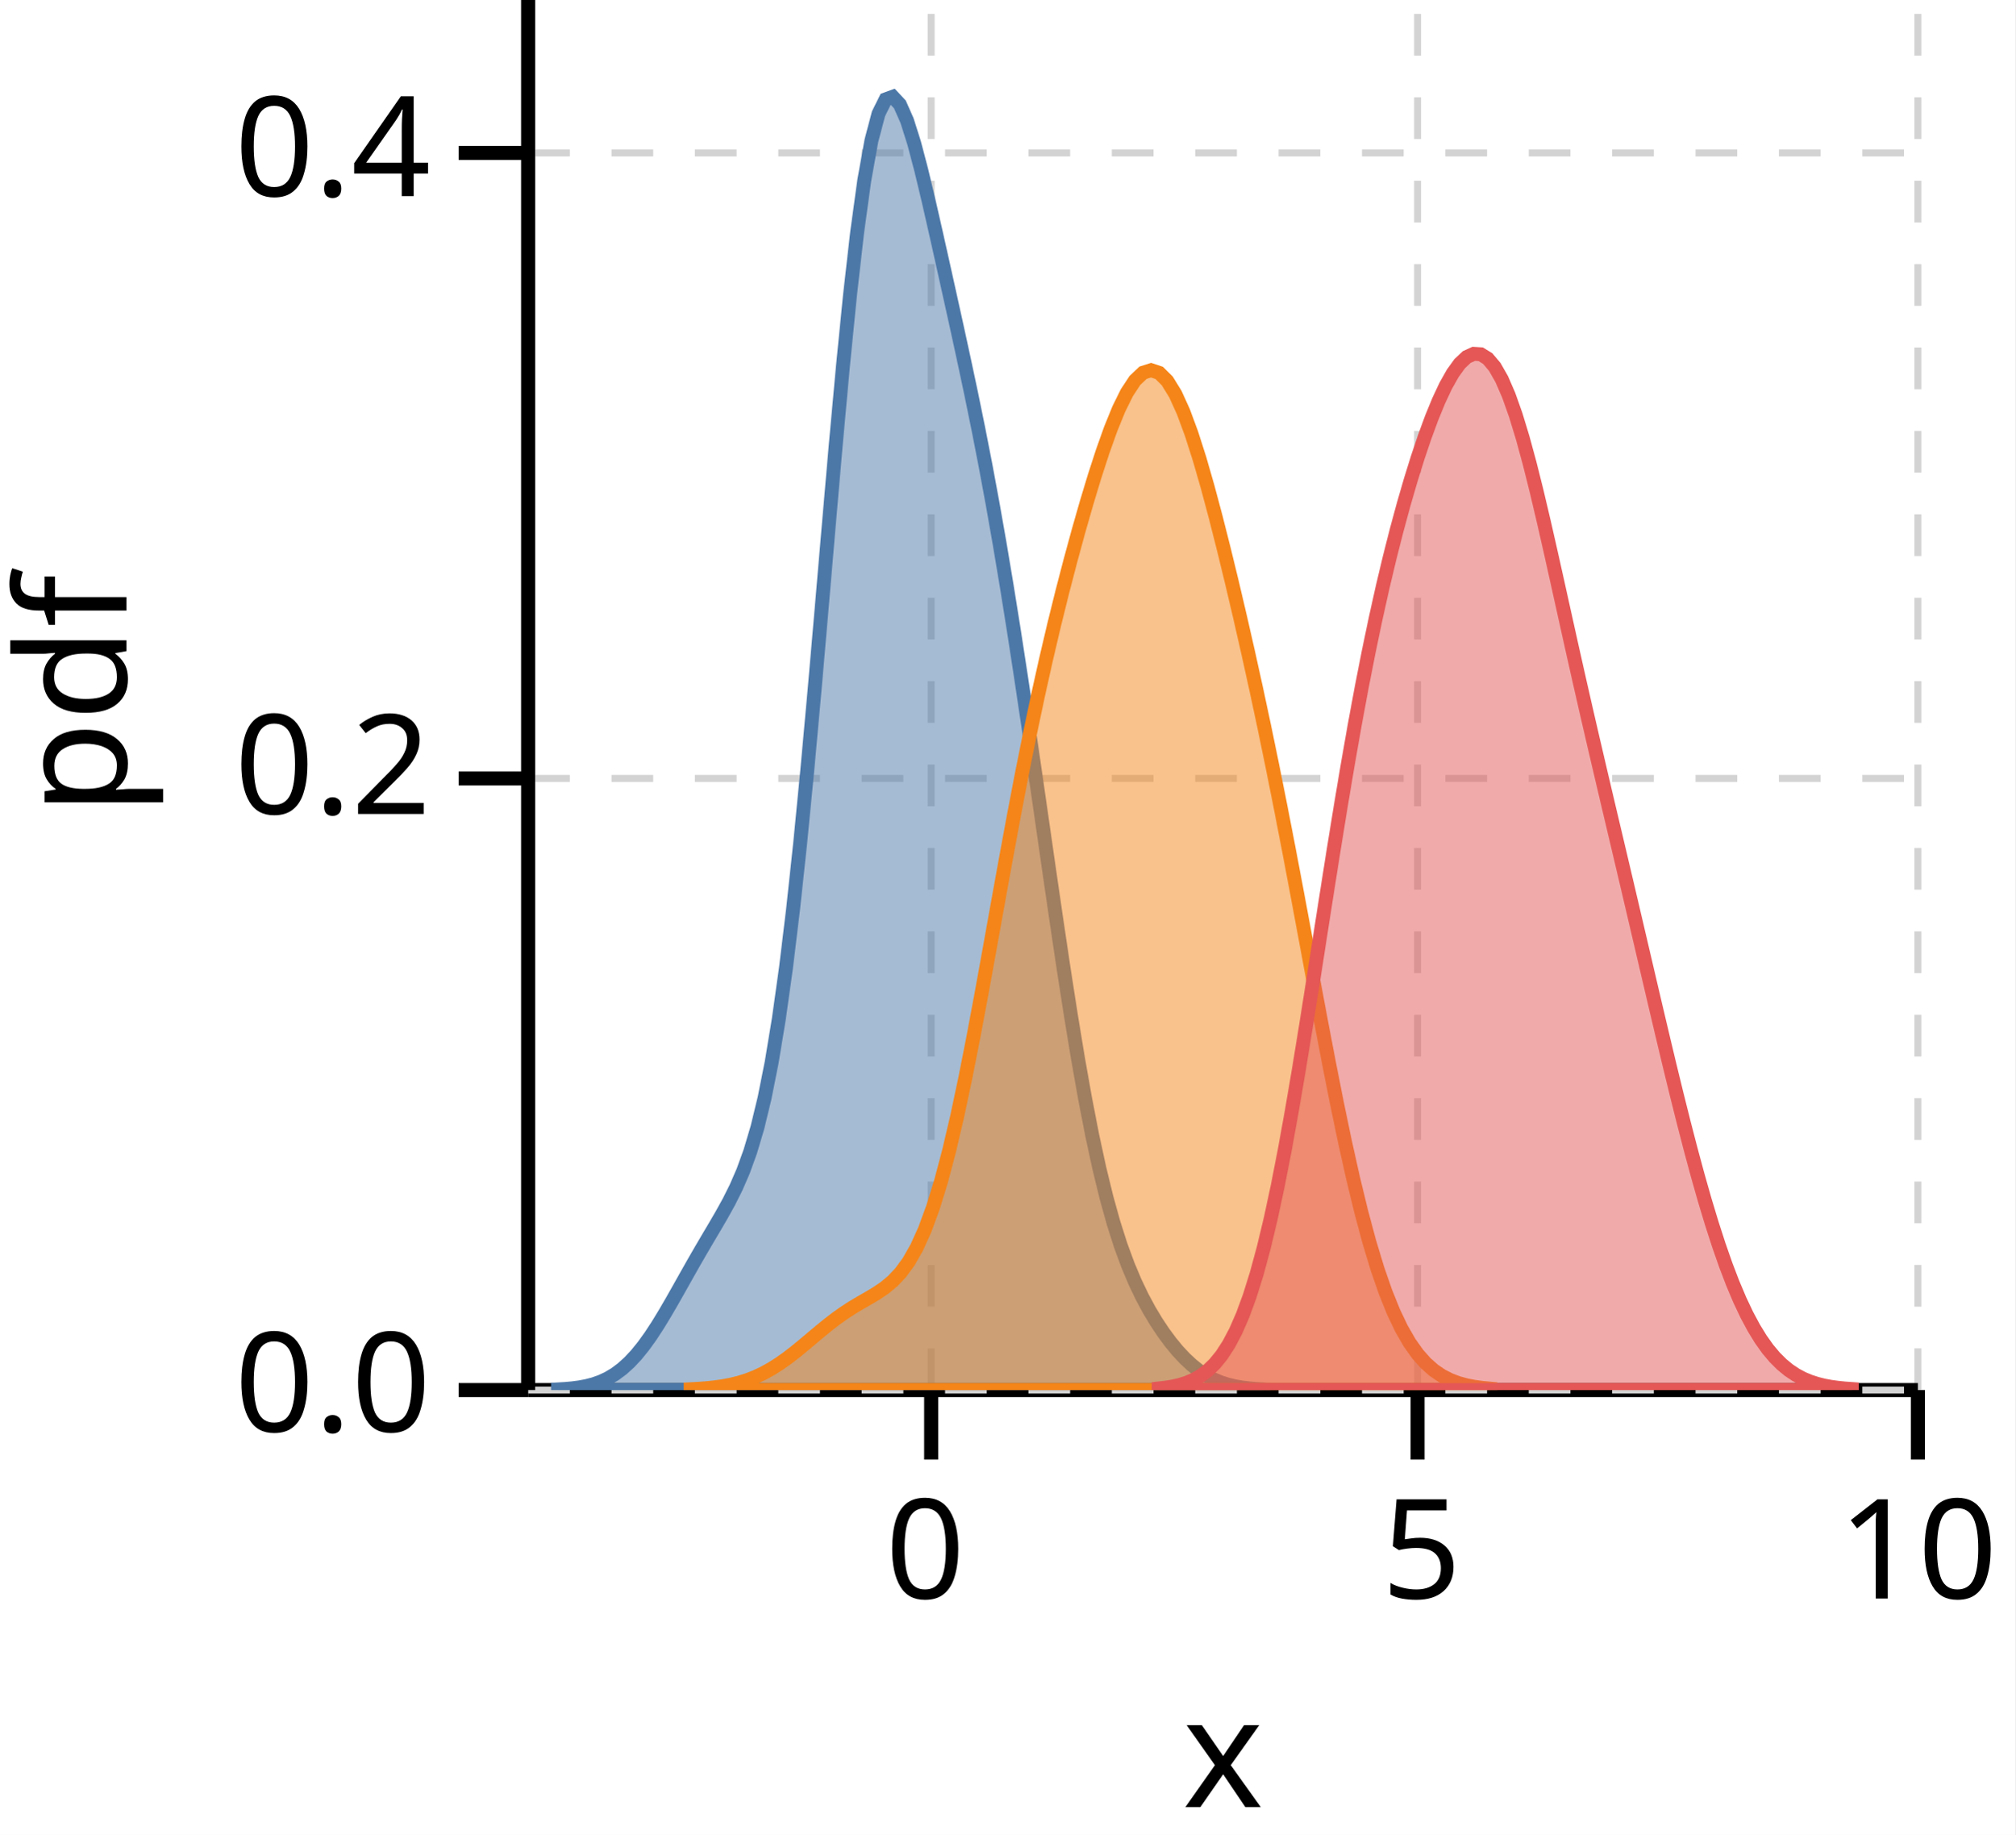
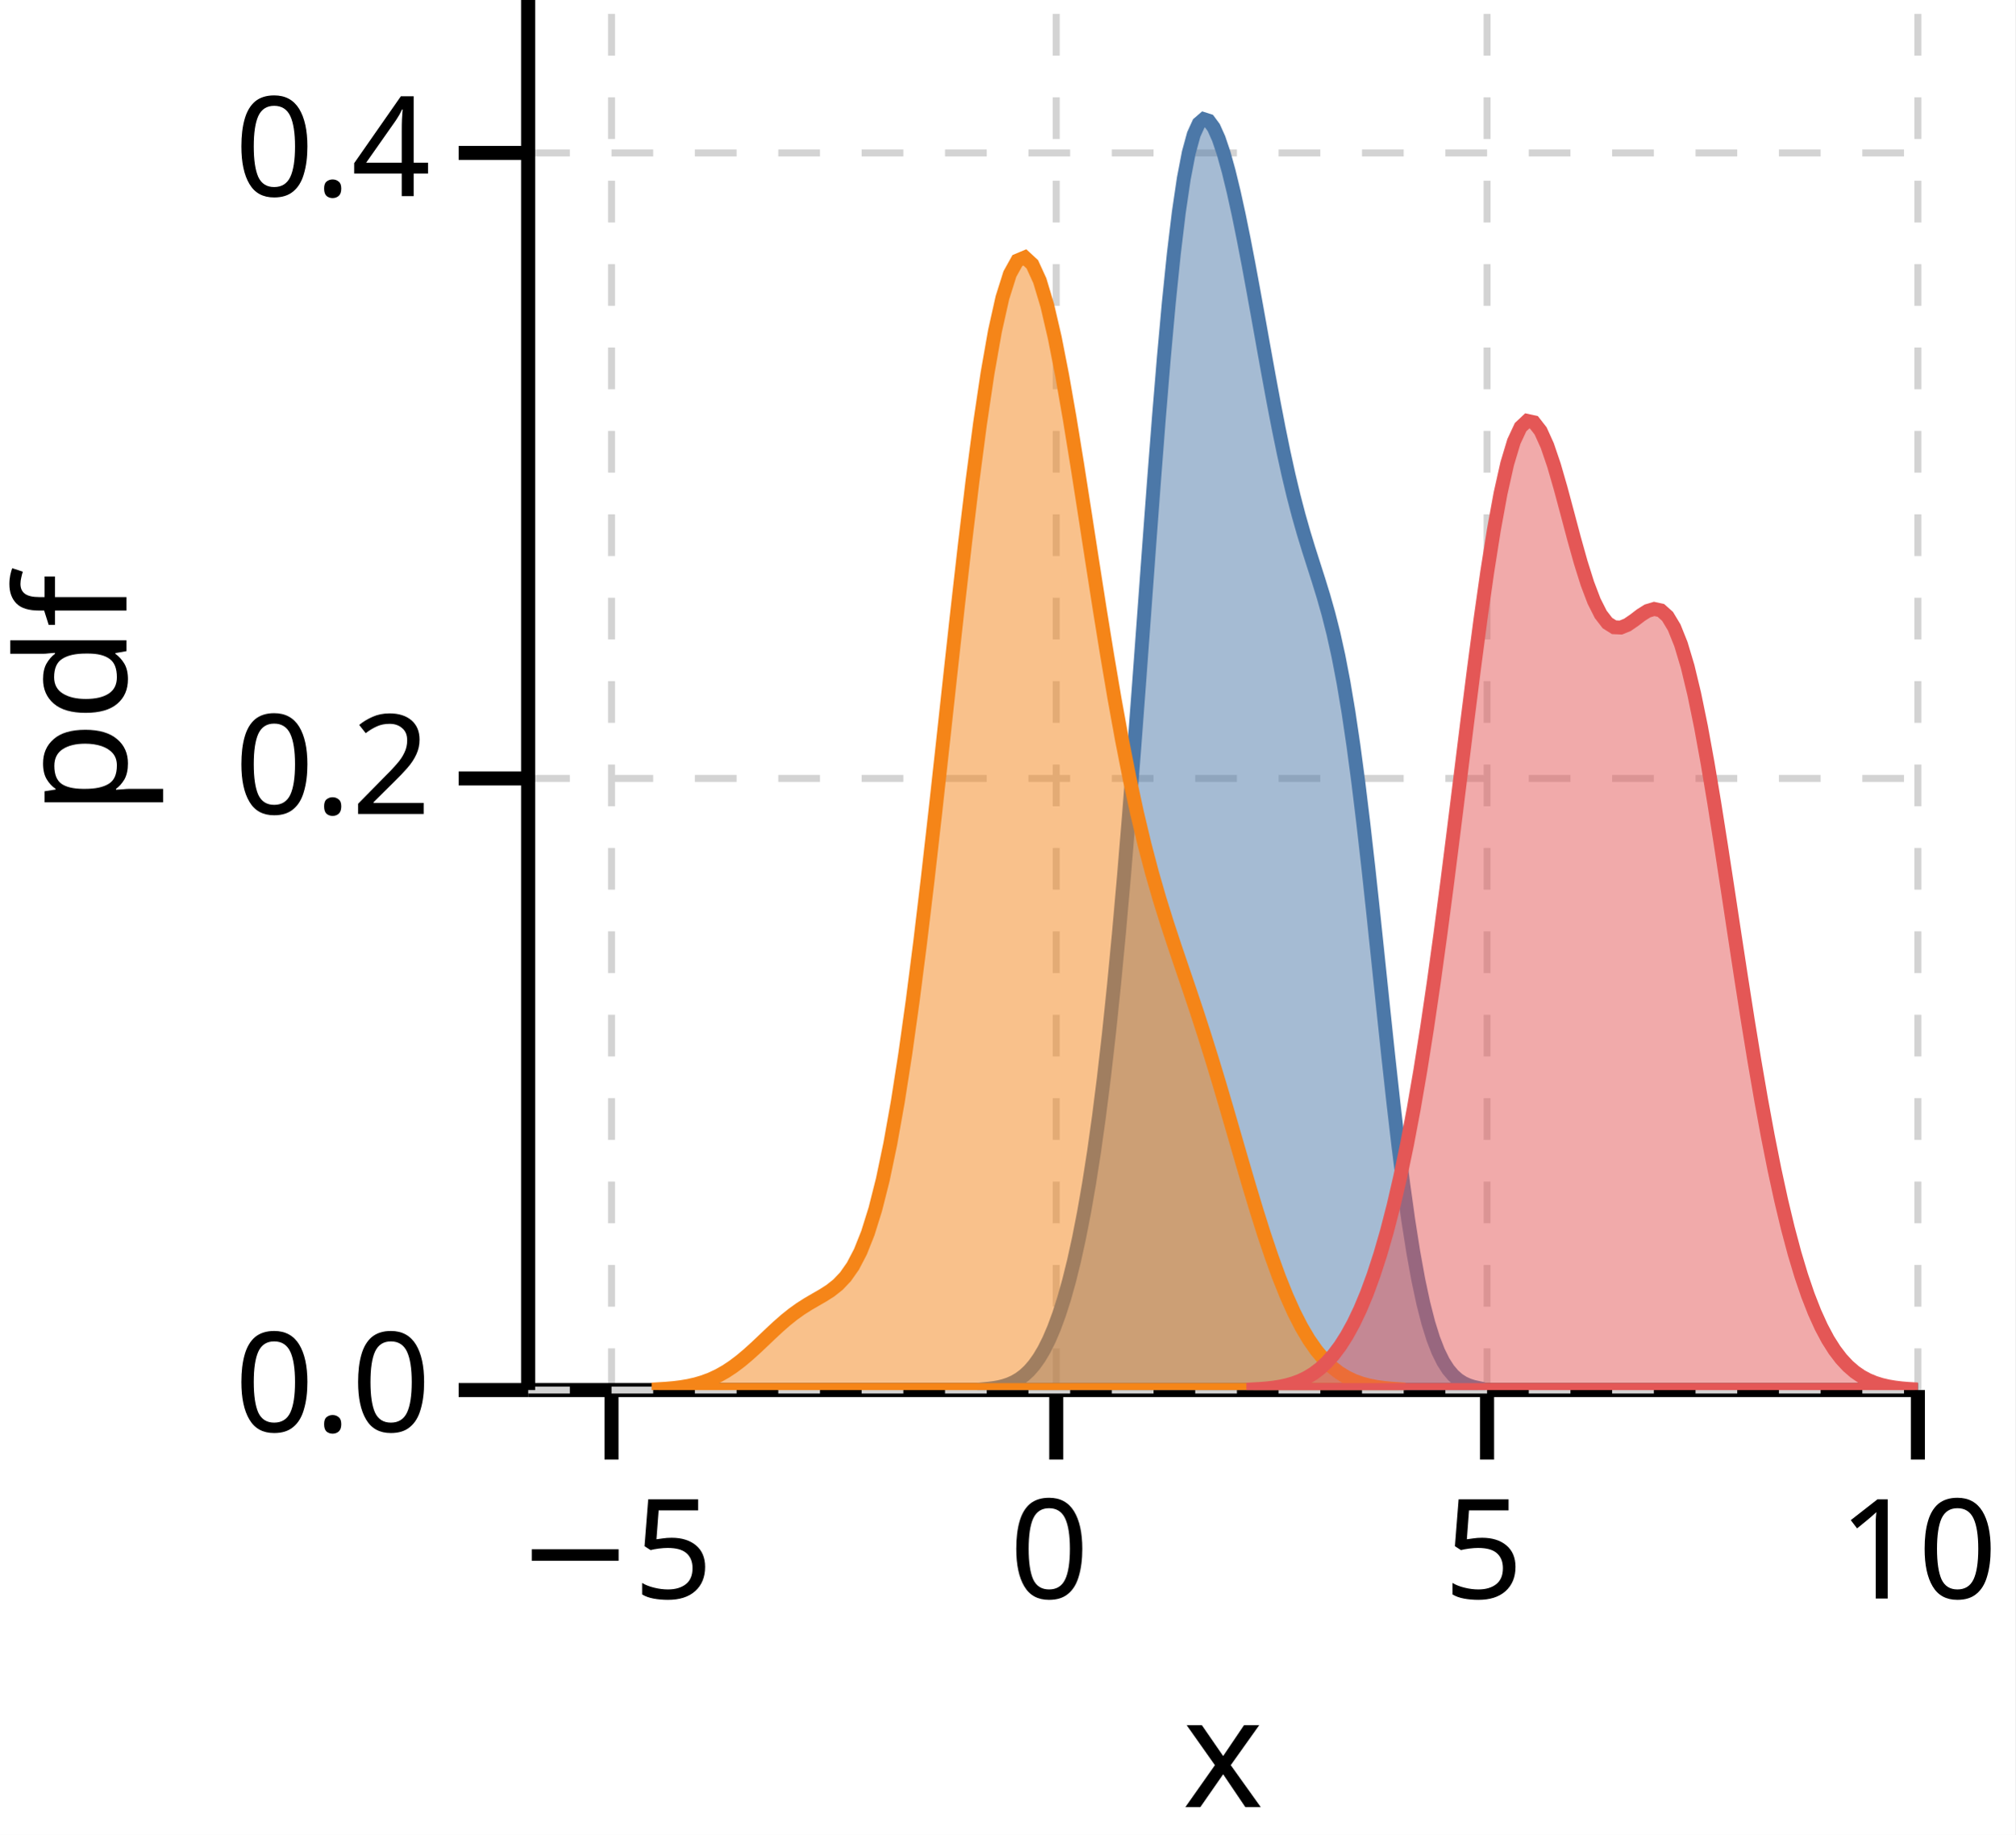
<svg xmlns="http://www.w3.org/2000/svg" version="1.1" class="marks" width="145" height="132" viewBox="0 0 145 132">
  <rect width="145" height="132" fill="white" />
  <g fill="none" stroke-miterlimit="10" transform="translate(38,0)">
    <g class="mark-group role-frame root" role="graphics-object" aria-roledescription="group mark container">
      <g transform="translate(0,0)">
        <path class="background" aria-hidden="true" d="M0,0h100v100h-100Z" />
        <g>
-           <g class="mark-group role-axis" role="graphics-symbol" aria-roledescription="axis" aria-label="X-axis titled 'x' for a linear scale with values from −4 to 10">
+           <g class="mark-group role-axis" role="graphics-symbol" aria-roledescription="axis" aria-label="X-axis titled 'x' for a linear scale with values from −6 to 10">
            <g transform="translate(0,100)">
              <path class="background" aria-hidden="true" d="M0,0h0v0h0Z" pointer-events="none" />
              <g>
                <g class="mark-rule role-axis-grid" pointer-events="none">
-                   <line transform="translate(29,0)" x2="0" y2="-100" stroke="lightgray" stroke-width="0.5" stroke-dasharray="3" opacity="1" />
-                   <line transform="translate(64,0)" x2="0" y2="-100" stroke="lightgray" stroke-width="0.5" stroke-dasharray="3" opacity="1" />
+                   <line transform="translate(6,0)" x2="0" y2="-100" stroke="lightgray" stroke-width="0.5" stroke-dasharray="3" opacity="1" />
+                   <line transform="translate(38,0)" x2="0" y2="-100" stroke="lightgray" stroke-width="0.5" stroke-dasharray="3" opacity="1" />
+                   <line transform="translate(69,0)" x2="0" y2="-100" stroke="lightgray" stroke-width="0.5" stroke-dasharray="3" opacity="1" />
                  <line transform="translate(100,0)" x2="0" y2="-100" stroke="lightgray" stroke-width="0.5" stroke-dasharray="3" opacity="1" />
                </g>
                <g class="mark-rule role-axis-tick" pointer-events="none">
-                   <line transform="translate(29,0)" x2="0" y2="5" stroke="black" stroke-width="1.01" opacity="1" />
-                   <line transform="translate(64,0)" x2="0" y2="5" stroke="black" stroke-width="1.01" opacity="1" />
+                   <line transform="translate(6,0)" x2="0" y2="5" stroke="black" stroke-width="1.01" opacity="1" />
+                   <line transform="translate(38,0)" x2="0" y2="5" stroke="black" stroke-width="1.01" opacity="1" />
+                   <line transform="translate(69,0)" x2="0" y2="5" stroke="black" stroke-width="1.01" opacity="1" />
                  <line transform="translate(100,0)" x2="0" y2="5" stroke="black" stroke-width="1.01" opacity="1" />
                </g>
                <g class="mark-text role-axis-label" pointer-events="none">
-                   <text text-anchor="middle" transform="translate(28.57143,15)" font-family="sans-serif" font-size="10px" font-style="normal" font-weight="400" fill="black" opacity="1">0</text>
-                   <text text-anchor="middle" transform="translate(64.28571,15)" font-family="sans-serif" font-size="10px" font-style="normal" font-weight="400" fill="black" opacity="1">5</text>
+                   <text text-anchor="middle" transform="translate(6.25,15)" font-family="sans-serif" font-size="10px" font-style="normal" font-weight="400" fill="black" opacity="1">−5</text>
+                   <text text-anchor="middle" transform="translate(37.5,15)" font-family="sans-serif" font-size="10px" font-style="normal" font-weight="400" fill="black" opacity="1">0</text>
+                   <text text-anchor="middle" transform="translate(68.75,15)" font-family="sans-serif" font-size="10px" font-style="normal" font-weight="400" fill="black" opacity="1">5</text>
                  <text text-anchor="middle" transform="translate(100,15)" font-family="sans-serif" font-size="10px" font-style="normal" font-weight="400" fill="black" opacity="1">10</text>
                </g>
                <g class="mark-rule role-axis-domain" pointer-events="none">
                  <line transform="translate(0,0)" x2="100" y2="0" stroke="black" stroke-width="1.01" opacity="1" />
                </g>
                <g class="mark-text role-axis-title" pointer-events="none">
                  <text text-anchor="middle" transform="translate(50,30)" font-family="sans-serif" font-size="11px" font-style="normal" font-weight="400" fill="black" opacity="1">x</text>
                </g>
              </g>
              <path class="foreground" aria-hidden="true" d="" pointer-events="none" display="none" />
            </g>
          </g>
          <g class="mark-group role-axis" role="graphics-symbol" aria-roledescription="axis" aria-label="Y-axis titled 'pdf' for a linear scale with values from 0.0 to 0.5">
            <g transform="translate(0,0)">
              <path class="background" aria-hidden="true" d="M0,0h0v0h0Z" pointer-events="none" />
              <g>
                <g class="mark-rule role-axis-grid" pointer-events="none">
                  <line transform="translate(0,100)" x2="100" y2="0" stroke="lightgray" stroke-width="0.5" stroke-dasharray="3" opacity="1" />
                  <line transform="translate(0,56)" x2="100" y2="0" stroke="lightgray" stroke-width="0.5" stroke-dasharray="3" opacity="1" />
                  <line transform="translate(0,11)" x2="100" y2="0" stroke="lightgray" stroke-width="0.5" stroke-dasharray="3" opacity="1" />
                </g>
                <g class="mark-rule role-axis-tick" pointer-events="none">
                  <line transform="translate(0,100)" x2="-5" y2="0" stroke="black" stroke-width="1.01" opacity="1" />
                  <line transform="translate(0,56)" x2="-5" y2="0" stroke="black" stroke-width="1.01" opacity="1" />
                  <line transform="translate(0,11)" x2="-5" y2="0" stroke="black" stroke-width="1.01" opacity="1" />
                </g>
                <g class="mark-text role-axis-label" pointer-events="none">
                  <text text-anchor="end" transform="translate(-7,103)" font-family="sans-serif" font-size="10px" font-style="normal" font-weight="400" fill="black" opacity="1">0.0</text>
                  <text text-anchor="end" transform="translate(-7,58.55556)" font-family="sans-serif" font-size="10px" font-style="normal" font-weight="400" fill="black" opacity="1">0.2</text>
                  <text text-anchor="end" transform="translate(-7,14.11111)" font-family="sans-serif" font-size="10px" font-style="normal" font-weight="400" fill="black" opacity="1">0.4</text>
                </g>
                <g class="mark-rule role-axis-domain" pointer-events="none">
                  <line transform="translate(0,100)" x2="0" y2="-100" stroke="black" stroke-width="1.01" opacity="1" />
                </g>
                <g class="mark-text role-axis-title" pointer-events="none">
                  <text text-anchor="middle" transform="translate(-26.90332,50) rotate(-90) translate(0,-2)" font-family="sans-serif" font-size="11px" font-style="normal" font-weight="400" fill="black" opacity="1">pdf</text>
                </g>
              </g>
              <path class="foreground" aria-hidden="true" d="" pointer-events="none" display="none" />
            </g>
          </g>
          <g class="mark-group role-scope" clip-path="url(#clip1)" role="graphics-object" aria-roledescription="group mark container">
            <g transform="translate(0,0)">
              <path class="background" aria-hidden="true" d="M0,0h0v0h0Z" />
              <g>
                <g class="mark-area role-mark" role="graphics-symbol" aria-roledescription="area mark container">
-                   <path d="M2.15,99.951L2.663,99.921L3.175,99.875L3.688,99.808L4.2,99.712L4.713,99.579L5.225,99.398L5.738,99.16L6.25,98.855L6.763,98.474L7.275,98.011L7.788,97.463L8.3,96.83L8.813,96.117L9.325,95.334L9.837,94.493L10.35,93.612L10.862,92.707L11.375,91.794L11.887,90.888L12.4,89.998L12.912,89.124L13.425,88.259L13.937,87.38L14.45,86.453L14.962,85.43L15.475,84.248L15.987,82.834L16.5,81.11L17.012,78.995L17.525,76.417L18.037,73.316L18.55,69.656L19.062,65.429L19.575,60.657L20.087,55.403L20.6,49.764L21.112,43.87L21.625,37.884L22.137,31.986L22.65,26.369L23.162,21.22L23.675,16.71L24.187,12.979L24.7,10.122L25.212,8.182L25.725,7.149L26.237,6.961L26.75,7.512L27.262,8.67L27.775,10.29L28.287,12.232L28.8,14.373L29.312,16.619L29.825,18.911L30.337,21.218L30.85,23.538L31.362,25.891L31.875,28.303L32.387,30.806L32.9,33.427L33.412,36.187L33.925,39.096L34.437,42.155L34.95,45.357L35.462,48.687L35.975,52.123L36.487,55.638L37,59.197L37.512,62.761L38.025,66.284L38.537,69.719L39.05,73.017L39.562,76.132L40.075,79.024L40.587,81.665L41.1,84.039L41.612,86.142L42.125,87.986L42.637,89.593L43.15,90.99L43.662,92.21L44.175,93.284L44.687,94.238L45.2,95.093L45.712,95.863L46.225,96.557L46.737,97.178L47.25,97.726L47.762,98.203L48.275,98.609L48.787,98.947L49.3,99.22L49.812,99.436L50.325,99.602L50.837,99.726L51.35,99.816L51.862,99.88L52.375,99.923L52.887,99.952L52.887,100L52.375,100L51.862,100L51.35,100L50.837,100L50.325,100L49.812,100L49.3,100L48.787,100L48.275,100L47.762,100L47.25,100L46.737,100L46.225,100L45.712,100L45.2,100L44.687,100L44.175,100L43.662,100L43.15,100L42.637,100L42.125,100L41.612,100L41.1,100L40.587,100L40.075,100L39.562,100L39.05,100L38.537,100L38.025,100L37.512,100L37,100L36.487,100L35.975,100L35.462,100L34.95,100L34.437,100L33.925,100L33.412,100L32.9,100L32.387,100L31.875,100L31.362,100L30.85,100L30.337,100L29.825,100L29.312,100L28.8,100L28.287,100L27.775,100L27.262,100L26.75,100L26.237,100L25.725,100L25.212,100L24.7,100L24.187,100L23.675,100L23.162,100L22.65,100L22.137,100L21.625,100L21.112,100L20.6,100L20.087,100L19.575,100L19.062,100L18.55,100L18.037,100L17.525,100L17.012,100L16.5,100L15.987,100L15.475,100L14.962,100L14.45,100L13.937,100L13.425,100L12.912,100L12.4,100L11.887,100L11.375,100L10.862,100L10.35,100L9.837,100L9.325,100L8.813,100L8.3,100L7.788,100L7.275,100L6.763,100L6.25,100L5.738,100L5.225,100L4.713,100L4.2,100L3.688,100L3.175,100L2.663,100L2.15,100Z" fill="#4c78a8" fill-opacity="0.5" stroke="#4c78a8" stroke-width="1" opacity="1" />
+                   <path d="M32.818,99.933L33.177,99.899L33.536,99.852L33.895,99.787L34.254,99.697L34.613,99.576L34.972,99.417L35.331,99.209L35.69,98.945L36.049,98.612L36.408,98.2L36.767,97.697L37.126,97.093L37.485,96.375L37.844,95.534L38.203,94.558L38.562,93.436L38.921,92.156L39.28,90.706L39.639,89.071L39.998,87.234L40.357,85.179L40.716,82.883L41.075,80.326L41.434,77.488L41.793,74.35L42.152,70.901L42.511,67.138L42.87,63.069L43.229,58.717L43.588,54.124L43.947,49.347L44.306,44.461L44.665,39.556L45.024,34.732L45.383,30.093L45.742,25.742L46.101,21.774L46.46,18.267L46.819,15.28L47.178,12.848L47.537,10.982L47.896,9.67L48.255,8.882L48.614,8.572L48.973,8.688L49.332,9.173L49.691,9.973L50.05,11.039L50.409,12.328L50.768,13.805L51.128,15.439L51.487,17.203L51.846,19.07L52.205,21.014L52.564,23.004L52.923,25.01L53.282,26.998L53.641,28.935L54,30.793L54.359,32.545L54.718,34.176L55.077,35.677L55.436,37.052L55.795,38.315L56.154,39.492L56.513,40.618L56.872,41.739L57.231,42.905L57.59,44.171L57.949,45.59L58.308,47.212L58.667,49.078L59.026,51.214L59.385,53.634L59.744,56.334L60.103,59.288L60.462,62.458L60.821,65.787L61.18,69.209L61.539,72.651L61.898,76.039L62.257,79.304L62.616,82.384L62.975,85.229L63.334,87.803L63.693,90.083L64.052,92.064L64.411,93.75L64.77,95.157L65.129,96.307L65.488,97.23L65.847,97.957L66.206,98.518L66.565,98.942L66.924,99.258L67.283,99.488L67.642,99.652L68.001,99.768L68.36,99.848L68.36,100L68.001,100L67.642,100L67.283,100L66.924,100L66.565,100L66.206,100L65.847,100L65.488,100L65.129,100L64.77,100L64.411,100L64.052,100L63.693,100L63.334,100L62.975,100L62.616,100L62.257,100L61.898,100L61.539,100L61.18,100L60.821,100L60.462,100L60.103,100L59.744,100L59.385,100L59.026,100L58.667,100L58.308,100L57.949,100L57.59,100L57.231,100L56.872,100L56.513,100L56.154,100L55.795,100L55.436,100L55.077,100L54.718,100L54.359,100L54,100L53.641,100L53.282,100L52.923,100L52.564,100L52.205,100L51.846,100L51.487,100L51.128,100L50.768,100L50.409,100L50.05,100L49.691,100L49.332,100L48.973,100L48.614,100L48.255,100L47.896,100L47.537,100L47.178,100L46.819,100L46.46,100L46.101,100L45.742,100L45.383,100L45.024,100L44.665,100L44.306,100L43.947,100L43.588,100L43.229,100L42.87,100L42.511,100L42.152,100L41.793,100L41.434,100L41.075,100L40.716,100L40.357,100L39.998,100L39.639,100L39.28,100L38.921,100L38.562,100L38.203,100L37.844,100L37.485,100L37.126,100L36.767,100L36.408,100L36.049,100L35.69,100L35.331,100L34.972,100L34.613,100L34.254,100L33.895,100L33.536,100L33.177,100L32.818,100Z" fill="#4c78a8" fill-opacity="0.5" stroke="#4c78a8" stroke-width="1" opacity="1" />
                </g>
              </g>
              <path class="foreground" aria-hidden="true" d="" display="none" />
            </g>
            <g transform="translate(0,0)">
              <path class="background" aria-hidden="true" d="M0,0h0v0h0Z" />
              <g>
                <g class="mark-area role-mark" role="graphics-symbol" aria-roledescription="area mark container">
-                   <path d="M11.694,99.939L12.275,99.908L12.856,99.865L13.437,99.803L14.019,99.72L14.6,99.61L15.181,99.467L15.762,99.285L16.344,99.06L16.925,98.788L17.506,98.467L18.087,98.098L18.669,97.685L19.25,97.236L19.831,96.76L20.412,96.27L20.994,95.782L21.575,95.308L22.156,94.86L22.737,94.448L23.319,94.071L23.9,93.723L24.481,93.389L25.062,93.043L25.644,92.651L26.225,92.17L26.806,91.555L27.387,90.759L27.969,89.735L28.55,88.447L29.131,86.865L29.713,84.977L30.294,82.784L30.875,80.301L31.456,77.563L32.038,74.613L32.619,71.508L33.2,68.308L33.781,65.073L34.363,61.86L34.944,58.718L35.525,55.684L36.106,52.784L36.688,50.029L37.269,47.419L37.85,44.947L38.431,42.601L39.013,40.366L39.594,38.233L40.175,36.202L40.756,34.28L41.338,32.488L41.919,30.858L42.5,29.431L43.081,28.252L43.663,27.367L44.244,26.815L44.825,26.629L45.406,26.824L45.988,27.401L46.569,28.344L47.15,29.622L47.731,31.194L48.313,33.013L48.894,35.03L49.475,37.203L50.056,39.496L50.638,41.885L51.219,44.356L51.8,46.905L52.382,49.535L52.963,52.253L53.544,55.064L54.125,57.968L54.707,60.959L55.288,64.023L55.869,67.135L56.45,70.263L57.032,73.368L57.613,76.41L58.194,79.345L58.775,82.134L59.357,84.743L59.938,87.141L60.519,89.31L61.1,91.238L61.682,92.922L62.263,94.367L62.844,95.586L63.425,96.594L64.007,97.414L64.588,98.069L65.169,98.581L65.75,98.975L66.332,99.272L66.913,99.492L67.494,99.652L68.075,99.766L68.657,99.845L69.238,99.899L69.238,100L68.657,100L68.075,100L67.494,100L66.913,100L66.332,100L65.75,100L65.169,100L64.588,100L64.007,100L63.425,100L62.844,100L62.263,100L61.682,100L61.1,100L60.519,100L59.938,100L59.357,100L58.775,100L58.194,100L57.613,100L57.032,100L56.45,100L55.869,100L55.288,100L54.707,100L54.125,100L53.544,100L52.963,100L52.382,100L51.8,100L51.219,100L50.638,100L50.056,100L49.475,100L48.894,100L48.313,100L47.731,100L47.15,100L46.569,100L45.988,100L45.406,100L44.825,100L44.244,100L43.663,100L43.081,100L42.5,100L41.919,100L41.338,100L40.756,100L40.175,100L39.594,100L39.013,100L38.431,100L37.85,100L37.269,100L36.688,100L36.106,100L35.525,100L34.944,100L34.363,100L33.781,100L33.2,100L32.619,100L32.038,100L31.456,100L30.875,100L30.294,100L29.713,100L29.131,100L28.55,100L27.969,100L27.387,100L26.806,100L26.225,100L25.644,100L25.062,100L24.481,100L23.9,100L23.319,100L22.737,100L22.156,100L21.575,100L20.994,100L20.412,100L19.831,100L19.25,100L18.669,100L18.087,100L17.506,100L16.925,100L16.344,100L15.762,100L15.181,100L14.6,100L14.019,100L13.437,100L12.856,100L12.275,100L11.694,100Z" fill="#f58518" fill-opacity="0.5" stroke="#f58518" stroke-width="1" opacity="1" />
+                   <path d="M9.384,99.938L9.922,99.905L10.46,99.858L10.998,99.792L11.536,99.701L12.074,99.579L12.612,99.419L13.15,99.217L13.688,98.965L14.226,98.662L14.763,98.305L15.301,97.898L15.839,97.446L16.377,96.959L16.915,96.451L17.453,95.939L17.991,95.439L18.529,94.968L19.067,94.537L19.605,94.153L20.143,93.811L20.68,93.499L21.218,93.189L21.756,92.845L22.294,92.419L22.832,91.853L23.37,91.087L23.908,90.058L24.446,88.708L24.984,86.986L25.522,84.854L26.059,82.287L26.597,79.277L27.135,75.834L27.673,71.985L28.211,67.775L28.749,63.262L29.287,58.519L29.825,53.63L30.363,48.688L30.901,43.796L31.439,39.061L31.976,34.59L32.514,30.493L33.052,26.873L33.59,23.821L34.128,21.415L34.666,19.711L35.204,18.743L35.742,18.517L36.28,19.014L36.818,20.189L37.355,21.974L37.893,24.288L38.431,27.034L38.969,30.112L39.507,33.42L40.045,36.859L40.583,40.339L41.121,43.779L41.659,47.11L42.197,50.278L42.735,53.24L43.272,55.973L43.81,58.466L44.348,60.727L44.886,62.776L45.424,64.644L45.962,66.373L46.5,68.008L47.038,69.595L47.576,71.175L48.114,72.781L48.651,74.437L49.189,76.154L49.727,77.931L50.265,79.757L50.803,81.613L51.341,83.473L51.879,85.309L52.417,87.092L52.955,88.795L53.493,90.394L54.03,91.872L54.568,93.214L55.106,94.413L55.644,95.465L56.182,96.374L56.72,97.145L57.258,97.787L57.796,98.313L58.334,98.735L58.872,99.068L59.41,99.325L59.947,99.52L60.485,99.665L61.023,99.771L61.561,99.846L62.099,99.898L62.637,99.934L62.637,100L62.099,100L61.561,100L61.023,100L60.485,100L59.947,100L59.41,100L58.872,100L58.334,100L57.796,100L57.258,100L56.72,100L56.182,100L55.644,100L55.106,100L54.568,100L54.03,100L53.493,100L52.955,100L52.417,100L51.879,100L51.341,100L50.803,100L50.265,100L49.727,100L49.189,100L48.651,100L48.114,100L47.576,100L47.038,100L46.5,100L45.962,100L45.424,100L44.886,100L44.348,100L43.81,100L43.272,100L42.735,100L42.197,100L41.659,100L41.121,100L40.583,100L40.045,100L39.507,100L38.969,100L38.431,100L37.893,100L37.355,100L36.818,100L36.28,100L35.742,100L35.204,100L34.666,100L34.128,100L33.59,100L33.052,100L32.514,100L31.976,100L31.439,100L30.901,100L30.363,100L29.825,100L29.287,100L28.749,100L28.211,100L27.673,100L27.135,100L26.597,100L26.059,100L25.522,100L24.984,100L24.446,100L23.908,100L23.37,100L22.832,100L22.294,100L21.756,100L21.218,100L20.68,100L20.143,100L19.605,100L19.067,100L18.529,100L17.991,100L17.453,100L16.915,100L16.377,100L15.839,100L15.301,100L14.763,100L14.226,100L13.688,100L13.15,100L12.612,100L12.074,100L11.536,100L10.998,100L10.46,100L9.922,100L9.384,100Z" fill="#f58518" fill-opacity="0.5" stroke="#f58518" stroke-width="1" opacity="1" />
                </g>
              </g>
              <path class="foreground" aria-hidden="true" d="" display="none" />
            </g>
            <g transform="translate(0,0)">
              <path class="background" aria-hidden="true" d="M0,0h0v0h0Z" />
              <g>
                <g class="mark-area role-mark" role="graphics-symbol" aria-roledescription="area mark container">
-                   <path d="M45.372,99.884L45.875,99.827L46.379,99.745L46.883,99.631L47.387,99.473L47.89,99.259L48.394,98.973L48.898,98.597L49.402,98.111L49.906,97.493L50.409,96.719L50.913,95.766L51.417,94.613L51.921,93.239L52.424,91.629L52.928,89.773L53.432,87.669L53.936,85.323L54.44,82.749L54.943,79.97L55.447,77.018L55.951,73.931L56.455,70.752L56.958,67.527L57.462,64.3L57.966,61.116L58.47,58.01L58.974,55.014L59.477,52.151L59.981,49.436L60.485,46.875L60.989,44.469L61.492,42.213L61.996,40.099L62.5,38.119L63.004,36.265L63.508,34.531L64.011,32.915L64.515,31.42L65.019,30.052L65.523,28.824L66.026,27.752L66.53,26.857L67.034,26.159L67.538,25.684L68.042,25.453L68.545,25.486L69.049,25.797L69.553,26.394L70.057,27.279L70.56,28.44L71.064,29.862L71.568,31.515L72.072,33.368L72.576,35.381L73.079,37.514L73.583,39.728L74.087,41.986L74.591,44.258L75.094,46.523L75.598,48.764L76.102,50.977L76.606,53.159L77.11,55.317L77.613,57.458L78.117,59.59L78.621,61.722L79.125,63.859L79.628,66.005L80.132,68.156L80.636,70.311L81.14,72.459L81.644,74.591L82.147,76.696L82.651,78.76L83.155,80.769L83.659,82.712L84.162,84.574L84.666,86.344L85.17,88.012L85.674,89.57L86.177,91.01L86.681,92.327L87.185,93.519L87.689,94.585L88.193,95.526L88.696,96.346L89.2,97.053L89.704,97.652L90.208,98.154L90.711,98.567L91.215,98.903L91.719,99.172L92.223,99.383L92.727,99.547L93.23,99.673L93.734,99.767L94.238,99.836L94.742,99.887L95.245,99.923L95.245,100L94.742,100L94.238,100L93.734,100L93.23,100L92.727,100L92.223,100L91.719,100L91.215,100L90.711,100L90.208,100L89.704,100L89.2,100L88.696,100L88.193,100L87.689,100L87.185,100L86.681,100L86.177,100L85.674,100L85.17,100L84.666,100L84.162,100L83.659,100L83.155,100L82.651,100L82.147,100L81.644,100L81.14,100L80.636,100L80.132,100L79.628,100L79.125,100L78.621,100L78.117,100L77.613,100L77.11,100L76.606,100L76.102,100L75.598,100L75.094,100L74.591,100L74.087,100L73.583,100L73.079,100L72.576,100L72.072,100L71.568,100L71.064,100L70.56,100L70.057,100L69.553,100L69.049,100L68.545,100L68.042,100L67.538,100L67.034,100L66.53,100L66.026,100L65.523,100L65.019,100L64.515,100L64.011,100L63.508,100L63.004,100L62.5,100L61.996,100L61.492,100L60.989,100L60.485,100L59.981,100L59.477,100L58.974,100L58.47,100L57.966,100L57.462,100L56.958,100L56.455,100L55.951,100L55.447,100L54.943,100L54.44,100L53.936,100L53.432,100L52.928,100L52.424,100L51.921,100L51.417,100L50.913,100L50.409,100L49.906,100L49.402,100L48.898,100L48.394,100L47.89,100L47.387,100L46.883,100L46.379,100L45.875,100L45.372,100Z" fill="#e45756" fill-opacity="0.5" stroke="#e45756" stroke-width="1" opacity="1" />
+                   <path d="M52.182,99.948L52.663,99.921L53.143,99.882L53.624,99.828L54.105,99.752L54.586,99.649L55.066,99.512L55.547,99.333L56.028,99.102L56.509,98.809L56.989,98.446L57.47,98.001L57.951,97.464L58.432,96.824L58.912,96.071L59.393,95.196L59.874,94.187L60.355,93.033L60.835,91.723L61.316,90.243L61.797,88.579L62.278,86.715L62.758,84.637L63.239,82.332L63.72,79.787L64.201,76.998L64.681,73.963L65.162,70.695L65.643,67.212L66.124,63.549L66.604,59.751L67.085,55.878L67.566,52L68.047,48.198L68.527,44.559L69.008,41.172L69.489,38.125L69.97,35.497L70.45,33.357L70.931,31.758L71.412,30.729L71.893,30.276L72.373,30.382L72.854,31L73.335,32.061L73.816,33.475L74.296,35.136L74.777,36.929L75.258,38.738L75.739,40.454L76.219,41.982L76.7,43.247L77.181,44.2L77.662,44.822L78.142,45.124L78.623,45.145L79.104,44.949L79.585,44.619L80.065,44.252L80.546,43.949L81.027,43.806L81.508,43.913L81.988,44.341L82.469,45.141L82.95,46.341L83.431,47.947L83.911,49.94L84.392,52.283L84.873,54.925L85.354,57.803L85.834,60.848L86.315,63.991L86.796,67.166L87.277,70.313L87.757,73.38L88.238,76.324L88.719,79.113L89.2,81.724L89.68,84.139L90.161,86.352L90.642,88.359L91.123,90.161L91.603,91.763L92.084,93.175L92.565,94.404L93.046,95.464L93.526,96.367L94.007,97.126L94.488,97.756L94.969,98.272L95.449,98.688L95.93,99.019L96.411,99.277L96.892,99.475L97.372,99.626L97.853,99.737L98.334,99.818L98.815,99.877L99.295,99.918L99.776,99.946L99.776,100L99.295,100L98.815,100L98.334,100L97.853,100L97.372,100L96.892,100L96.411,100L95.93,100L95.449,100L94.969,100L94.488,100L94.007,100L93.526,100L93.046,100L92.565,100L92.084,100L91.603,100L91.123,100L90.642,100L90.161,100L89.68,100L89.2,100L88.719,100L88.238,100L87.757,100L87.277,100L86.796,100L86.315,100L85.834,100L85.354,100L84.873,100L84.392,100L83.911,100L83.431,100L82.95,100L82.469,100L81.988,100L81.508,100L81.027,100L80.546,100L80.065,100L79.585,100L79.104,100L78.623,100L78.142,100L77.662,100L77.181,100L76.7,100L76.219,100L75.739,100L75.258,100L74.777,100L74.296,100L73.816,100L73.335,100L72.854,100L72.373,100L71.893,100L71.412,100L70.931,100L70.45,100L69.97,100L69.489,100L69.008,100L68.527,100L68.047,100L67.566,100L67.085,100L66.604,100L66.124,100L65.643,100L65.162,100L64.681,100L64.201,100L63.72,100L63.239,100L62.758,100L62.278,100L61.797,100L61.316,100L60.835,100L60.355,100L59.874,100L59.393,100L58.912,100L58.432,100L57.951,100L57.47,100L56.989,100L56.509,100L56.028,100L55.547,100L55.066,100L54.586,100L54.105,100L53.624,100L53.143,100L52.663,100L52.182,100Z" fill="#e45756" fill-opacity="0.5" stroke="#e45756" stroke-width="1" opacity="1" />
                </g>
              </g>
              <path class="foreground" aria-hidden="true" d="" display="none" />
            </g>
          </g>
        </g>
        <path class="foreground" aria-hidden="true" d="" display="none" />
      </g>
    </g>
  </g>
  <defs>
    <clipPath id="clip1">
      <rect x="0" y="0" width="100" height="100" />
    </clipPath>
  </defs>
</svg>
